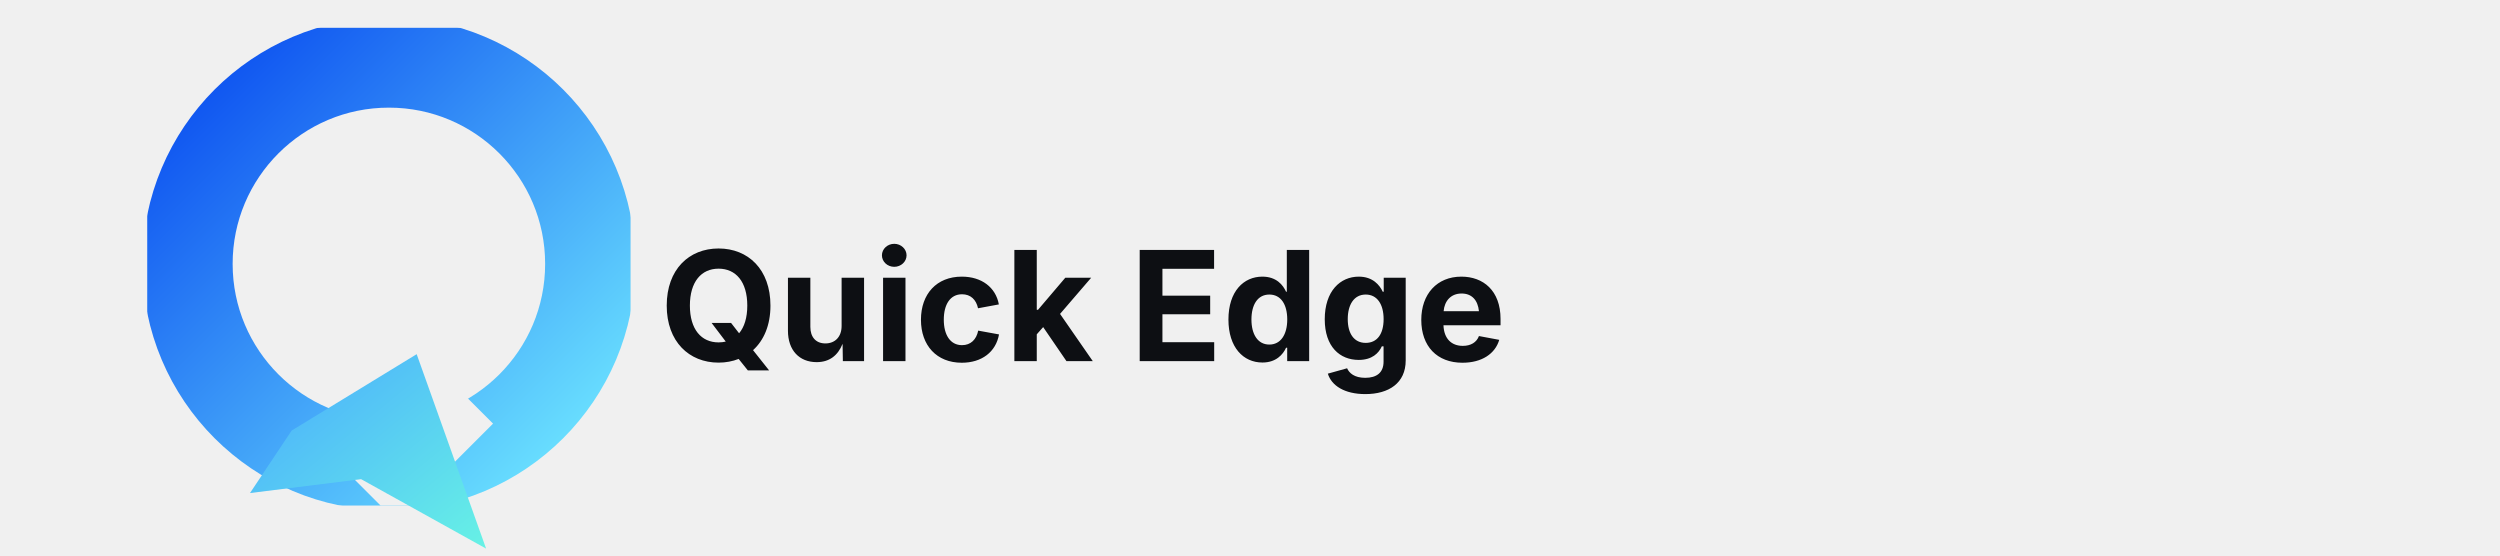
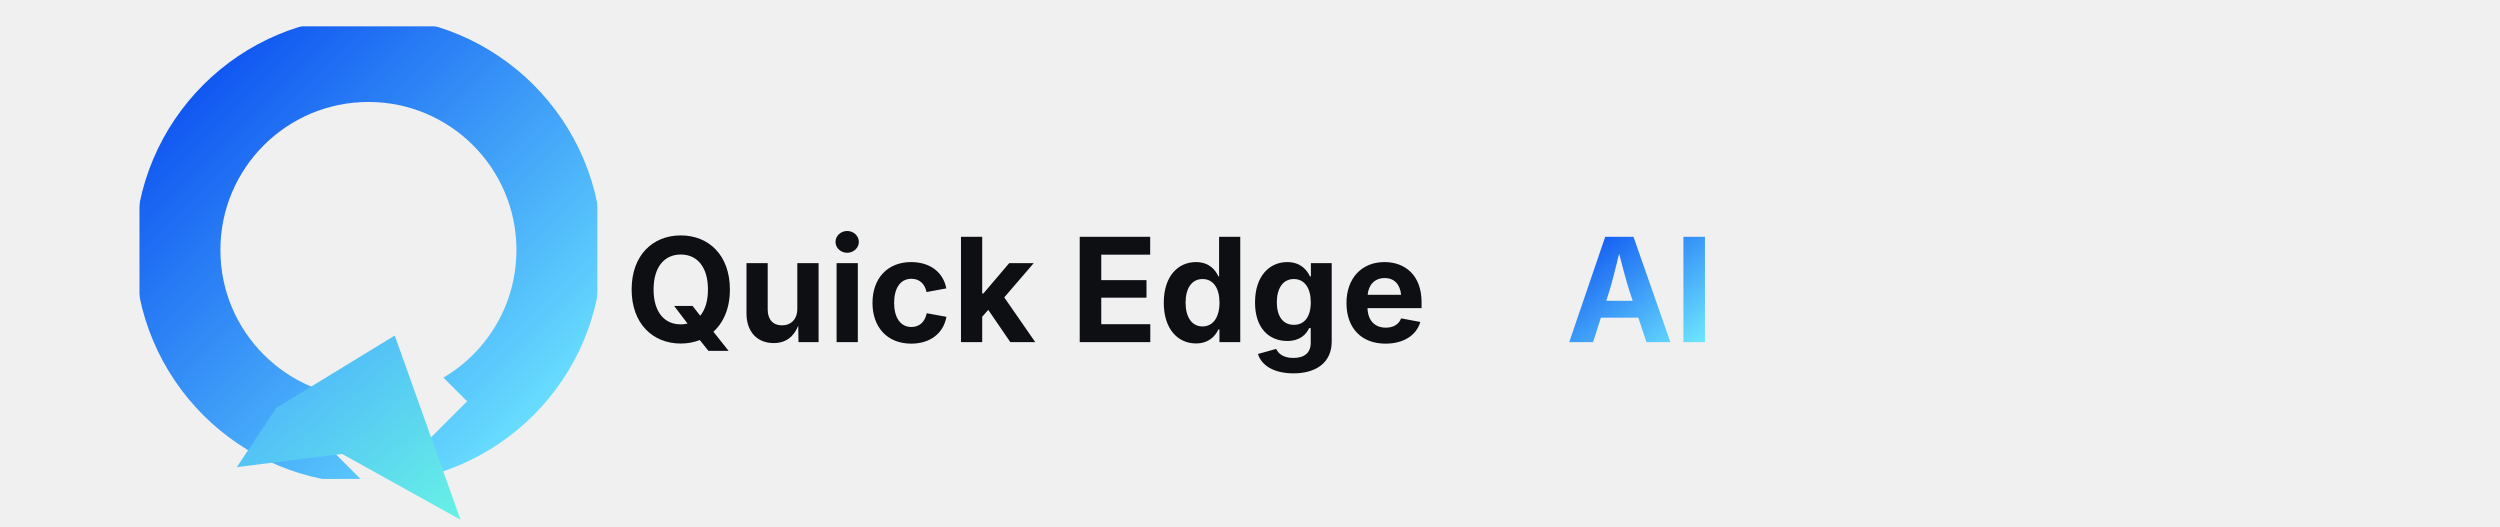
- <svg xmlns="http://www.w3.org/2000/svg" viewBox="0 0 720 160" role="img" aria-label="Quick Edge logo">
+ <svg xmlns="http://www.w3.org/2000/svg" viewBox="0 0 760 160" role="img" aria-label="Quick Edge AI logo">
  <defs>
    <linearGradient id="qg" x1="0" y1="0" x2="1" y2="1">
      <stop offset="0%" stop-color="#0a4df0" />
      <stop offset="100%" stop-color="#6ee7ff" />
    </linearGradient>
    <linearGradient id="tail" x1="0" y1="0" x2="1" y2="1">
      <stop offset="0%" stop-color="#49a9ff" />
      <stop offset="100%" stop-color="#67f2e5" />
    </linearGradient>
    <mask id="cut">
      <rect width="720" height="160" fill="#fff" />
      <path d="M70 118 L98 90 L122 114 L94 142 Z" fill="#000" />
    </mask>
  </defs>
  <g transform="translate(20,8)">
    <circle cx="92" cy="68" r="58" fill="none" stroke="url(#qg)" stroke-width="26" stroke-linecap="round" mask="url(#cut)" />
    <path d="M64 116 L100 94 L120 150 L84 130 L52 134 Z" fill="url(#tail)" />
  </g>
-   <g fill="#0d0f13" style="font: 700 44px/1.05 Inter, system-ui, -apple-system, 'Segoe UI', Roboto, Helvetica, Arial, sans-serif" transform="translate(190,104)">
-     <text x="0" y="0">Quick Edge</text>
+   <g style="font: 700 44px/1.05 Inter, system-ui, -apple-system, 'Segoe UI', Roboto, Helvetica, Arial, sans-serif" transform="translate(190,104)">
+     <text x="0" y="0" fill="#0d0f13">Quick Edge </text>
+     <text x="286" y="0" fill="url(#qg)">AI</text>
  </g>
</svg>
